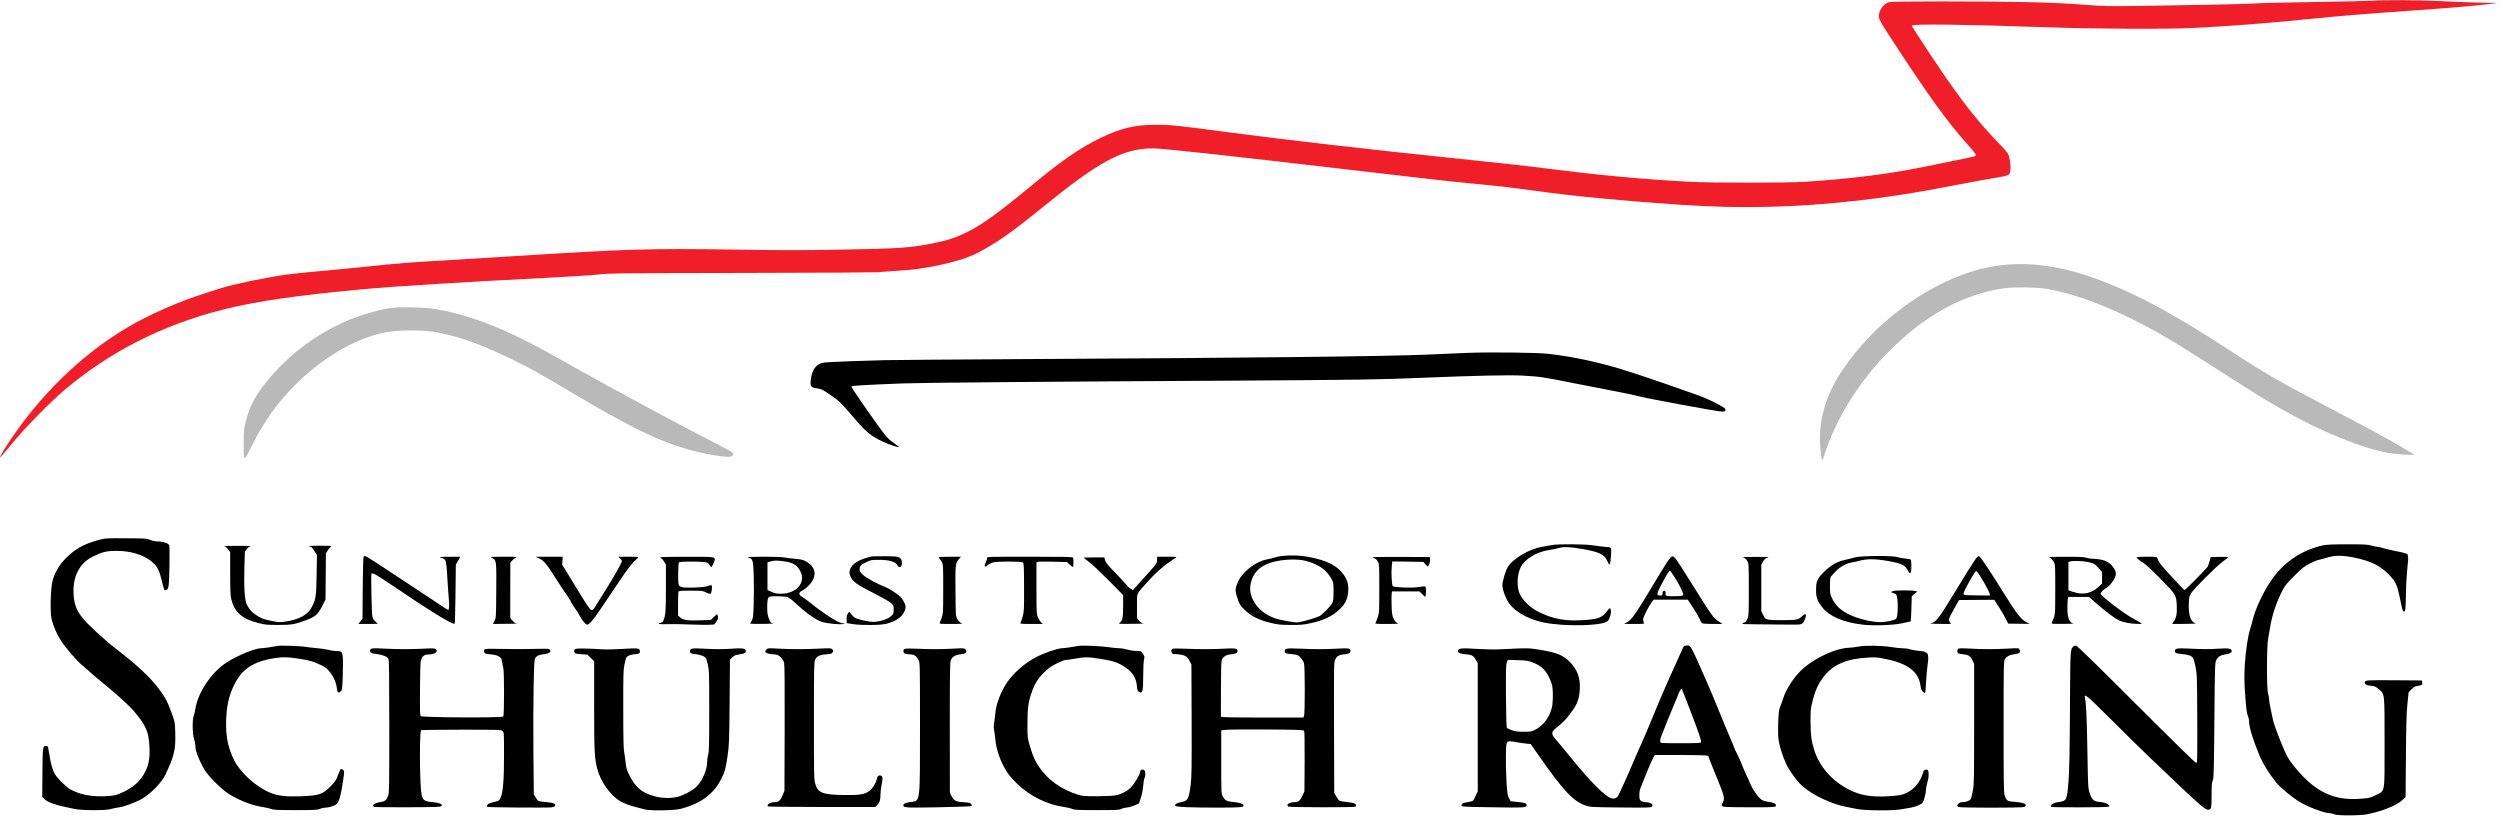
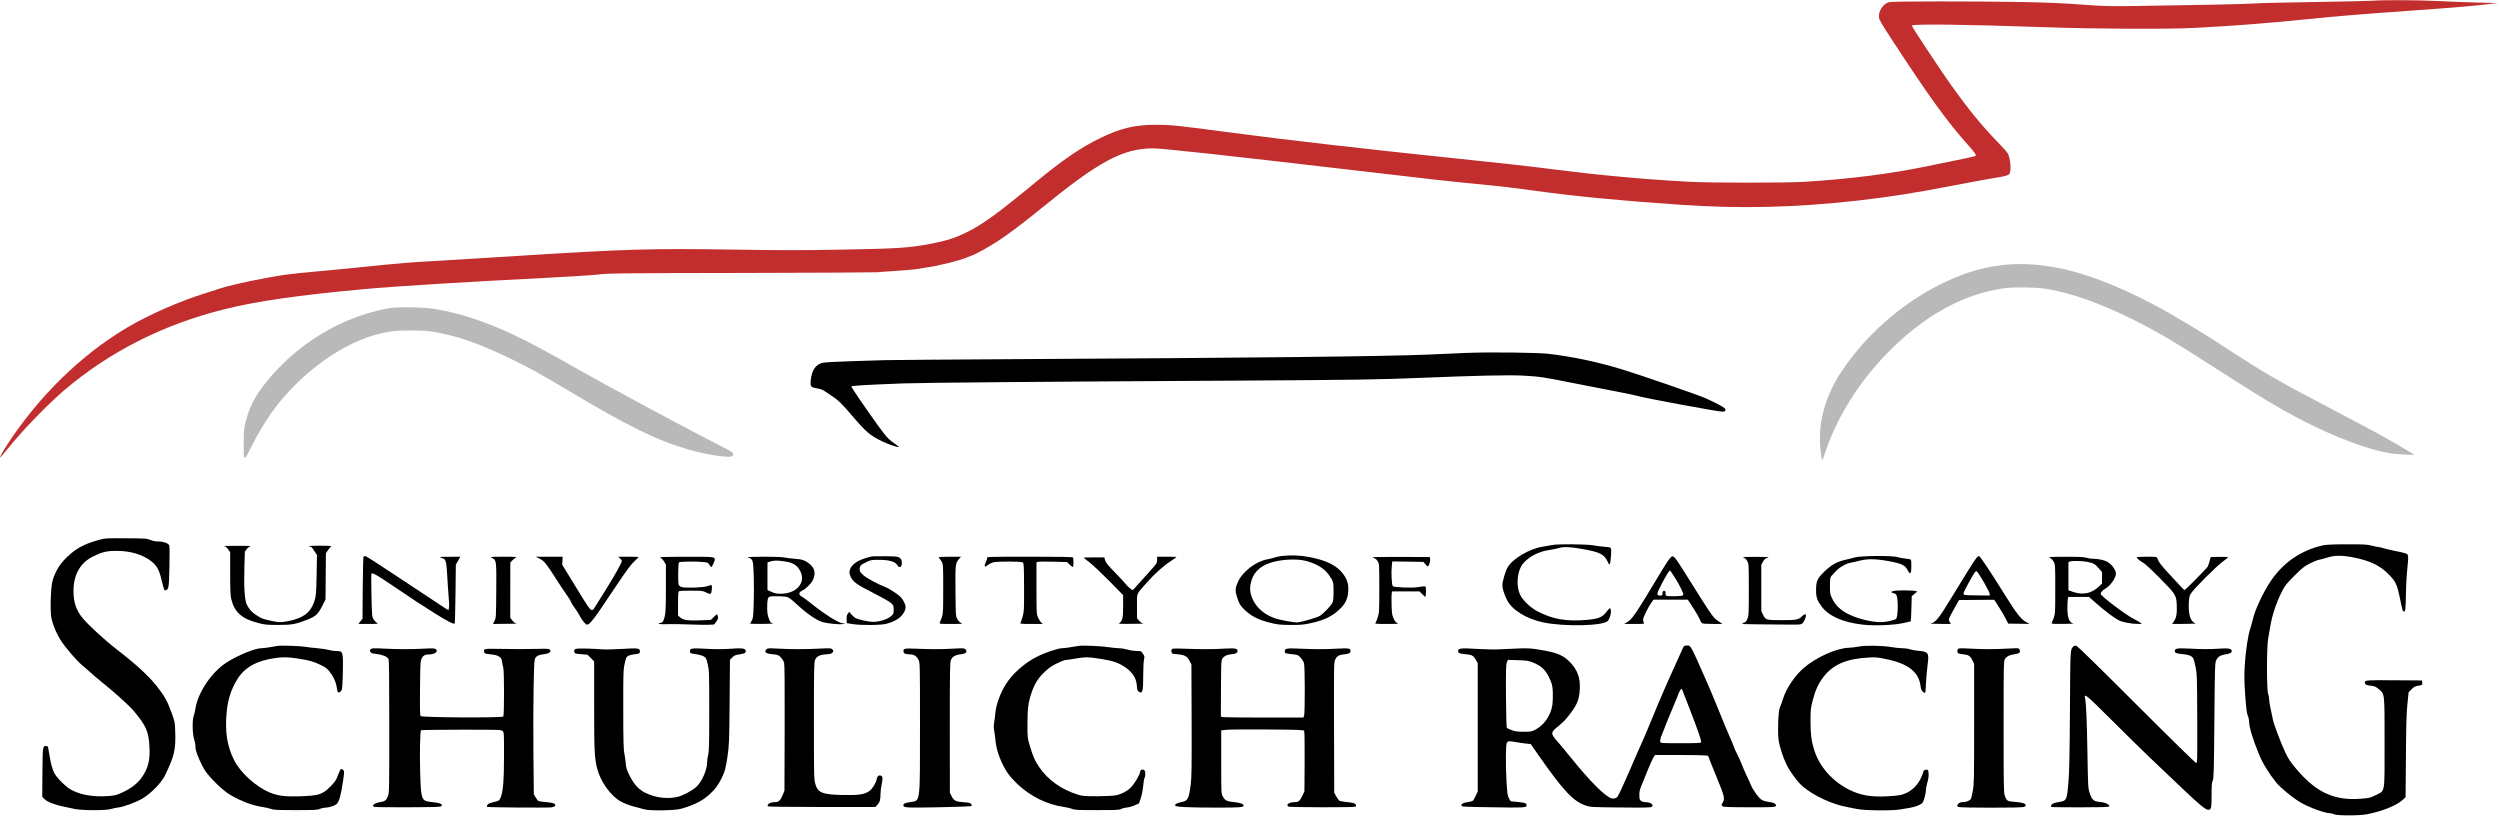
<svg xmlns="http://www.w3.org/2000/svg" version="1.0" width="3606pt" height="1176pt" viewBox="0 0 3606 1176" preserveAspectRatio="xMidYMid meet" id="svg3953">
  <defs id="defs3957" />
  <g transform="translate(0,1176) scale(0.1,-0.1)" id="g3951" stroke="none" fill="#000000">
-     <path d="M34205 11749 c-55 -4 -422 -12 -815 -18 -393 -6 -787 -15 -875 -21 -159 -10 -786 -23 -1670 -36 -435 -6 -479 -5 -820 20 -250 19 -502 30 -825 36 -651 13 -1905 13 -1953 -1 -84 -23 -154 -128 -145 -218 4 -39 34 -90 208 -356 525 -803 776 -1150 1076 -1485 105 -118 123 -145 108 -159 -5 -5 -124 -32 -264 -60 -140 -28 -329 -67 -420 -86 -532 -111 -1107 -185 -1775 -227 -269 -17 -1353 -17 -1665 0 -677 37 -1277 92 -1985 182 -334 43 -684 82 -1340 150 -1340 139 -2437 265 -3309 380 -759 101 -846 110 -1065 110 -303 0 -508 -49 -806 -194 -270 -131 -534 -311 -905 -616 -574 -474 -792 -632 -1025 -745 -153 -75 -276 -115 -475 -154 -327 -66 -499 -78 -1345 -92 -539 -10 -855 -10 -1528 1 -1209 18 -1564 8 -3177 -95 -382 -24 -859 -54 -1060 -65 -472 -26 -527 -31 -1205 -100 -214 -22 -498 -49 -630 -60 -132 -12 -305 -30 -385 -41 -295 -41 -788 -144 -950 -198 -47 -16 -139 -46 -205 -66 -377 -116 -831 -315 -1145 -502 -664 -395 -1266 -984 -1727 -1688 -64 -97 -111 -185 -99 -185 2 0 82 96 179 213 185 224 529 575 737 753 659 561 1432 953 2315 1173 468 117 1080 205 2010 290 451 42 1492 106 2590 161 336 17 691 39 790 50 172 19 265 20 2090 23 1051 2 1926 7 1945 10 19 3 89 8 155 12 148 8 426 32 445 39 8 3 65 12 125 21 153 21 483 104 560 141 17 7 50 21 74 29 62 21 246 124 381 212 152 99 368 263 620 468 835 681 1178 865 1614 865 133 0 1084 -104 2846 -310 1229 -144 1406 -164 1785 -200 373 -36 557 -57 900 -105 551 -76 1232 -142 2080 -199 856 -59 1645 -40 2535 59 471 53 845 112 1475 234 198 38 421 79 495 91 178 28 218 39 235 64 28 40 14 218 -23 291 -8 17 -81 98 -162 181 -213 220 -403 452 -645 789 -132 183 -585 867 -580 876 17 26 771 17 1910 -23 734 -26 1793 -31 2180 -10 586 31 979 62 1635 127 464 46 713 67 1455 120 679 48 899 67 1125 94 l145 17 -280 7 c-154 4 -415 14 -580 22 -311 15 -786 17 -960 4z" id="path3879" style="fill:#f01e28;fill-opacity:1" />
+     <path d="M34205 11749 c-55 -4 -422 -12 -815 -18 -393 -6 -787 -15 -875 -21 -159 -10 -786 -23 -1670 -36 -435 -6 -479 -5 -820 20 -250 19 -502 30 -825 36 -651 13 -1905 13 -1953 -1 -84 -23 -154 -128 -145 -218 4 -39 34 -90 208 -356 525 -803 776 -1150 1076 -1485 105 -118 123 -145 108 -159 -5 -5 -124 -32 -264 -60 -140 -28 -329 -67 -420 -86 -532 -111 -1107 -185 -1775 -227 -269 -17 -1353 -17 -1665 0 -677 37 -1277 92 -1985 182 -334 43 -684 82 -1340 150 -1340 139 -2437 265 -3309 380 -759 101 -846 110 -1065 110 -303 0 -508 -49 -806 -194 -270 -131 -534 -311 -905 -616 -574 -474 -792 -632 -1025 -745 -153 -75 -276 -115 -475 -154 -327 -66 -499 -78 -1345 -92 -539 -10 -855 -10 -1528 1 -1209 18 -1564 8 -3177 -95 -382 -24 -859 -54 -1060 -65 -472 -26 -527 -31 -1205 -100 -214 -22 -498 -49 -630 -60 -132 -12 -305 -30 -385 -41 -295 -41 -788 -144 -950 -198 -47 -16 -139 -46 -205 -66 -377 -116 -831 -315 -1145 -502 -664 -395 -1266 -984 -1727 -1688 -64 -97 -111 -185 -99 -185 2 0 82 96 179 213 185 224 529 575 737 753 659 561 1432 953 2315 1173 468 117 1080 205 2010 290 451 42 1492 106 2590 161 336 17 691 39 790 50 172 19 265 20 2090 23 1051 2 1926 7 1945 10 19 3 89 8 155 12 148 8 426 32 445 39 8 3 65 12 125 21 153 21 483 104 560 141 17 7 50 21 74 29 62 21 246 124 381 212 152 99 368 263 620 468 835 681 1178 865 1614 865 133 0 1084 -104 2846 -310 1229 -144 1406 -164 1785 -200 373 -36 557 -57 900 -105 551 -76 1232 -142 2080 -199 856 -59 1645 -40 2535 59 471 53 845 112 1475 234 198 38 421 79 495 91 178 28 218 39 235 64 28 40 14 218 -23 291 -8 17 -81 98 -162 181 -213 220 -403 452 -645 789 -132 183 -585 867 -580 876 17 26 771 17 1910 -23 734 -26 1793 -31 2180 -10 586 31 979 62 1635 127 464 46 713 67 1455 120 679 48 899 67 1125 94 l145 17 -280 7 c-154 4 -415 14 -580 22 -311 15 -786 17 -960 4z" id="path3879" style="fill:#c22d2d;fill-opacity:1" />
    <path d="M28863 7934 c-299 -36 -580 -126 -893 -284 -572 -291 -1076 -741 -1422 -1270 -229 -350 -330 -737 -289 -1109 20 -174 22 -177 55 -74 166 517 487 1038 906 1467 524 538 1090 853 1685 938 132 19 454 16 595 -6 341 -51 778 -203 1238 -431 357 -176 612 -326 1217 -715 499 -321 719 -458 955 -592 562 -321 1147 -560 1550 -634 82 -14 370 -32 360 -22 -8 9 -124 79 -265 160 -208 120 -431 240 -885 478 -815 427 -989 527 -1525 877 -856 559 -1447 869 -2039 1067 -433 145 -860 197 -1243 150z" id="path3881" style="fill:#b9b9b9;fill-opacity:1" />
    <path d="M5612 7314 c-200 -32 -463 -114 -677 -212 -380 -173 -732 -436 -1009 -751 -223 -255 -320 -427 -383 -678 -25 -98 -27 -125 -28 -298 0 -283 -2 -282 108 -63 191 377 373 635 637 898 341 342 761 606 1135 715 179 52 302 68 525 69 237 0 350 -14 585 -74 253 -64 518 -168 891 -349 243 -118 408 -210 784 -434 884 -529 1297 -731 1750 -861 158 -45 340 -82 480 -98 127 -14 165 -7 165 32 0 20 -14 31 -90 70 -539 275 -1705 901 -2162 1161 -458 260 -697 388 -913 489 -404 190 -769 310 -1121 371 -165 28 -537 36 -677 13z" id="path3883" style="fill:#b9b9b9;fill-opacity:1" />
    <path d="M21160 6670 c-113 -5 -371 -16 -575 -25 -613 -26 -2526 -47 -5885 -65 -993 -6 -1866 -12 -1940 -15 -74 -3 -292 -10 -485 -15 -192 -6 -375 -16 -405 -22 -103 -20 -164 -110 -177 -263 -6 -80 4 -93 92 -107 49 -8 82 -20 110 -40 22 -16 67 -46 100 -67 89 -56 155 -120 295 -286 201 -237 265 -291 443 -375 95 -44 223 -87 233 -77 2 2 -21 21 -51 41 -94 62 -132 103 -259 280 -176 244 -376 537 -376 551 0 12 200 24 755 45 262 10 1993 25 4815 40 1694 10 2054 15 2645 40 803 33 1273 43 1475 32 245 -14 285 -20 735 -110 193 -39 463 -91 600 -117 138 -26 277 -55 310 -65 90 -29 1184 -231 1230 -228 32 2 41 7 43 25 3 17 -12 29 -80 68 -46 26 -138 71 -204 100 -114 50 -959 342 -1214 419 -355 107 -697 180 -1050 222 -159 19 -850 27 -1180 14z" id="path3885" style="fill:#000000;fill-opacity:1" />
    <path d="M1455 3980 c-209 -55 -327 -112 -447 -217 -127 -109 -207 -230 -249 -375 -29 -100 -39 -465 -15 -558 25 -98 73 -211 125 -295 64 -104 240 -310 316 -370 33 -27 85 -72 115 -100 30 -29 105 -93 165 -141 201 -162 401 -343 466 -421 179 -214 214 -295 225 -521 7 -155 -9 -248 -59 -349 -69 -137 -164 -224 -327 -301 -81 -38 -108 -45 -190 -53 -245 -22 -469 23 -600 119 -36 27 -95 82 -131 123 -56 63 -70 86 -92 154 -14 44 -28 96 -30 115 -4 30 -17 101 -33 188 -3 15 -11 22 -28 22 -50 0 -51 -8 -54 -383 l-3 -350 32 -33 c38 -39 155 -85 275 -108 44 -8 111 -23 149 -32 100 -25 467 -27 540 -2 28 9 77 19 109 22 67 7 265 81 341 128 132 81 277 231 330 343 131 277 150 360 143 612 -5 146 -5 150 -50 274 -66 182 -104 249 -217 392 -120 151 -294 311 -582 534 -161 124 -401 344 -481 440 -99 119 -138 231 -138 399 0 237 99 410 290 502 126 61 194 77 335 76 196 0 371 -52 494 -147 78 -60 114 -122 145 -247 45 -181 44 -179 67 -173 43 12 46 34 53 335 4 176 2 296 -3 312 -12 31 -88 56 -167 56 -32 0 -74 9 -106 22 -50 21 -69 22 -348 24 -259 2 -304 0 -365 -16z" id="path3887" />
    <path d="M22390 3899 c-25 -5 -86 -16 -136 -24 -192 -29 -436 -173 -509 -300 -32 -56 -75 -204 -75 -259 0 -45 29 -136 68 -212 74 -145 285 -274 529 -323 304 -62 858 -49 923 22 29 31 53 112 45 153 -3 20 -10 34 -16 32 -5 -2 -26 -26 -47 -53 -59 -78 -117 -102 -282 -116 -297 -26 -492 8 -715 124 -101 53 -210 157 -250 241 -51 105 -46 284 11 397 57 114 227 218 399 244 55 8 122 22 149 30 73 22 165 18 352 -16 239 -43 301 -74 350 -175 26 -53 28 -55 37 -33 5 13 12 70 15 126 5 117 13 108 -103 117 -33 2 -103 12 -155 20 -106 18 -511 21 -590 5z" id="path3889" />
    <path d="M33511 3895 c-315 -69 -575 -246 -757 -515 -111 -164 -226 -411 -260 -557 -8 -37 -24 -93 -34 -123 -33 -94 -69 -326 -81 -528 -9 -165 -9 -230 6 -440 14 -190 22 -257 36 -291 11 -24 19 -60 19 -80 1 -87 50 -253 143 -480 51 -127 144 -278 250 -409 59 -73 226 -211 337 -279 122 -74 360 -163 438 -163 16 0 43 -7 58 -15 42 -22 375 -21 482 1 217 44 415 124 504 203 l46 41 5 583 c3 448 8 622 21 757 l18 175 41 42 c28 29 52 45 77 48 82 14 81 13 78 48 l-3 32 -404 3 c-411 2 -421 2 -421 -33 0 -27 22 -39 84 -46 57 -5 71 -11 115 -48 90 -75 86 -42 86 -771 0 -753 11 -689 -126 -758 -81 -41 -89 -43 -217 -53 -385 -30 -647 92 -934 434 -82 98 -112 143 -154 232 -64 135 -172 422 -180 478 -4 23 -17 87 -30 142 -13 55 -24 120 -24 145 0 25 -7 63 -15 85 -22 61 -21 681 1 796 9 46 22 122 30 169 25 162 86 345 172 515 40 79 62 106 176 220 116 116 142 136 223 177 51 26 109 50 130 53 21 4 76 18 123 33 112 35 218 34 393 -2 228 -47 363 -113 487 -236 103 -103 124 -146 165 -342 38 -186 42 -198 61 -198 20 0 23 24 28 275 2 127 12 286 20 355 9 69 14 142 10 162 -5 36 -9 39 -57 52 -29 8 -100 24 -158 35 -58 12 -125 28 -149 36 -23 8 -52 15 -64 15 -12 0 -56 9 -97 20 -66 17 -106 19 -354 19 -200 0 -298 -5 -344 -14z" id="path3891" />
    <path d="M3232 3883 c18 -3 38 -19 58 -46 l30 -41 0 -305 c0 -236 4 -321 15 -369 46 -193 155 -290 393 -349 96 -25 125 -27 287 -27 197 0 244 9 413 74 124 48 158 78 217 194 l50 98 3 334 3 334 30 45 c17 25 38 49 47 55 12 6 -44 9 -173 9 -110 -1 -174 -4 -152 -9 44 -8 36 -1 82 -70 l37 -55 -5 -285 c-5 -306 -11 -349 -64 -456 -60 -123 -187 -192 -407 -223 -56 -8 -85 -6 -165 10 -135 28 -158 36 -232 85 -71 47 -102 81 -139 154 -31 61 -43 245 -35 540 l7 224 29 38 c18 22 41 38 57 41 15 2 -72 4 -193 4 -121 0 -208 -2 -193 -4z" id="path3893" />
    <path d="M18485 3740 c-33 -4 -80 -14 -105 -23 -25 -8 -72 -20 -105 -26 -155 -27 -347 -172 -413 -312 -45 -94 -49 -133 -22 -221 32 -107 52 -139 125 -206 92 -84 192 -134 350 -173 119 -29 144 -32 300 -33 148 -1 186 3 290 25 197 43 312 99 422 205 80 78 111 143 120 251 7 102 -12 170 -71 251 -91 124 -238 198 -485 246 -134 27 -268 32 -406 16z m350 -70 c125 -32 233 -90 294 -156 29 -31 64 -80 79 -108 25 -48 27 -59 27 -181 -1 -104 -4 -136 -18 -162 -26 -49 -133 -159 -182 -188 -41 -23 -234 -81 -312 -92 -39 -6 -253 31 -328 57 -150 52 -261 143 -320 264 -42 84 -52 153 -35 238 29 149 124 249 285 301 150 49 378 61 510 27z" id="path3895" />
    <path d="M5243 3728 c-4 -7 -9 -211 -11 -453 l-3 -440 -30 -37 -30 -38 148 0 c135 1 146 2 121 15 -14 8 -37 32 -50 52 -22 37 -23 47 -30 342 -4 168 -4 309 -2 313 14 23 67 -7 307 -169 368 -248 379 -255 604 -397 190 -119 278 -164 292 -150 3 3 8 195 11 427 l5 422 33 58 32 57 -157 -1 c-154 -1 -157 -1 -115 -16 72 -25 69 -14 92 -408 6 -88 13 -186 16 -217 4 -31 3 -73 0 -93 l-7 -36 -45 26 c-25 15 -291 191 -591 391 -299 200 -553 364 -563 364 -10 0 -22 -6 -27 -12z" id="path3897" />
    <path d="M12575 3734 c-185 -42 -290 -105 -316 -194 -10 -33 -9 -46 5 -85 32 -84 87 -124 327 -245 122 -62 238 -127 260 -147 37 -34 39 -38 39 -97 0 -61 -1 -62 -43 -98 -52 -43 -165 -78 -254 -78 -63 0 -208 32 -254 56 -15 7 -41 31 -58 51 l-32 38 -19 -25 c-15 -19 -20 -39 -18 -82 l1 -56 86 -14 c127 -19 410 -17 488 5 135 37 214 91 255 170 29 58 27 94 -11 160 -26 46 -50 69 -117 116 -47 33 -106 68 -132 78 -126 49 -286 136 -332 179 -43 40 -50 52 -50 85 0 47 16 63 100 103 61 29 72 31 180 31 143 0 234 -26 262 -75 31 -55 71 -30 66 41 -2 32 -9 47 -31 63 -26 19 -43 21 -205 23 -97 1 -186 -1 -197 -3z" id="path3899" />
    <path d="M24086 3706 c-18 -20 -72 -101 -118 -179 -391 -651 -427 -704 -508 -747 l-35 -19 148 -1 c143 0 147 1 137 19 -5 11 -10 32 -10 46 0 30 75 181 121 245 l29 40 248 0 247 0 77 -118 c42 -64 84 -137 94 -162 9 -25 24 -51 32 -57 11 -9 59 -13 156 -13 l141 0 -52 35 c-84 56 -81 52 -446 633 -152 243 -180 283 -205 300 -21 14 -24 12 -56 -22z m78 -286 c63 -101 115 -208 116 -236 0 -18 -36 -24 -147 -24 -93 0 -102 2 -108 20 -3 11 -4 23 -1 28 9 14 -11 35 -28 29 -10 -4 -16 -18 -16 -37 0 -28 -3 -30 -34 -30 -57 0 -54 23 23 169 71 134 107 191 119 191 4 0 38 -50 76 -110z" id="path3901" />
    <path d="M26755 3720 c-33 -10 -95 -25 -139 -35 -120 -26 -207 -76 -307 -175 -100 -99 -114 -133 -114 -270 0 -97 19 -148 83 -232 104 -137 306 -225 591 -258 155 -18 428 -9 571 20 63 13 117 25 120 27 3 3 7 85 10 184 l5 180 40 34 40 33 -30 8 c-39 10 -259 11 -307 1 -45 -9 -49 -23 -9 -32 16 -3 35 -12 41 -20 31 -37 31 -313 0 -350 -17 -20 -148 -49 -220 -49 -134 0 -326 47 -459 111 -119 57 -197 131 -244 230 -31 65 -32 73 -32 185 1 94 4 121 17 135 9 10 37 41 63 69 52 59 156 118 225 129 25 4 81 16 125 28 112 29 233 27 418 -7 190 -34 240 -59 278 -140 18 -38 35 -43 43 -14 8 32 7 161 -2 174 -4 6 -38 14 -77 17 -38 3 -90 13 -114 21 -67 24 -531 21 -616 -4z" id="path3903" />
    <path d="M28506 3710 c-28 -34 -173 -265 -364 -580 -174 -288 -227 -353 -297 -363 -16 -2 43 -5 133 -6 l163 -1 -15 22 c-9 12 -16 32 -16 43 0 11 33 79 74 150 l73 130 254 2 254 2 70 -110 c39 -60 84 -138 100 -172 l31 -62 154 -2 155 -2 -46 24 c-75 39 -146 129 -308 391 -210 337 -361 564 -376 564 -7 0 -25 -14 -39 -30z m111 -351 c46 -79 83 -154 83 -167 l0 -22 -187 2 c-185 3 -188 3 -191 25 -2 13 32 83 85 177 83 146 89 155 108 142 11 -7 57 -78 102 -157z" id="path3905" />
    <path d="M7080 3725 c0 -2 13 -11 30 -20 49 -25 52 -52 48 -475 -3 -378 -3 -386 -26 -427 l-22 -43 187 2 c104 0 174 3 156 5 -23 3 -41 16 -63 43 l-30 38 0 398 1 399 23 26 c13 15 36 34 52 43 27 14 17 15 -163 16 -106 0 -193 -2 -193 -5z" id="path3907" />
    <path d="M7775 3706 c73 -34 102 -70 265 -326 51 -80 114 -174 140 -210 26 -36 51 -76 55 -90 4 -14 26 -50 49 -80 24 -30 60 -88 81 -128 34 -65 83 -122 104 -122 29 0 87 67 187 215 63 94 186 276 273 405 112 167 176 252 219 292 34 31 62 59 62 62 0 4 -66 6 -146 6 l-147 0 27 -25 c14 -13 26 -29 26 -36 0 -25 -122 -242 -247 -439 -71 -113 -138 -220 -149 -238 -14 -25 -25 -32 -43 -30 -21 3 -58 57 -223 328 l-199 325 4 58 3 57 -195 0 -196 0 50 -24z" id="path3909" />
    <path d="M9525 3715 c17 -7 41 -32 55 -57 l25 -43 0 -340 c0 -335 -4 -385 -36 -466 -7 -18 -20 -29 -40 -33 -67 -13 -21 -23 94 -19 67 2 210 1 317 -4 107 -4 232 -7 278 -5 l83 4 30 41 c24 32 29 49 25 71 -4 16 -9 32 -11 35 -3 2 -25 -14 -48 -37 l-43 -43 -135 -6 c-189 -8 -261 1 -305 39 l-34 30 0 163 c0 90 3 170 6 179 5 14 30 16 177 16 166 0 173 -1 225 -27 64 -32 73 -26 80 52 5 63 3 64 -68 39 -54 -19 -306 -28 -363 -13 -27 7 -41 18 -48 37 -12 30 -8 300 4 320 9 13 244 17 357 5 57 -6 64 -9 82 -40 11 -18 23 -33 27 -33 10 0 51 87 51 108 0 41 -8 42 -419 41 -338 -1 -392 -3 -366 -14z" id="path3911" />
    <path d="M10790 3720 c0 -5 9 -10 20 -10 11 0 28 -12 37 -27 15 -23 19 -61 25 -238 4 -115 3 -298 -1 -406 -6 -176 -9 -199 -29 -233 -12 -20 -22 -39 -22 -42 0 -2 82 -3 183 -3 100 1 166 4 147 8 -32 5 -37 12 -59 66 -18 46 -24 80 -25 150 -1 118 8 161 37 169 36 10 209 7 249 -5 25 -6 68 -38 127 -93 161 -150 303 -248 393 -271 81 -21 248 -36 288 -26 l35 9 -37 1 c-59 2 -264 130 -465 292 -48 39 -105 80 -125 92 -27 14 -38 28 -38 44 0 16 11 28 38 42 60 31 128 98 156 153 44 88 31 165 -38 226 -66 58 -111 75 -226 83 -58 4 -123 12 -145 18 -52 14 -525 15 -525 1z m549 -61 c108 -17 170 -61 210 -149 73 -161 -65 -313 -284 -314 -65 0 -90 5 -137 27 l-58 26 0 200 0 199 33 11 c66 20 104 20 236 0z" id="path3913" />
    <path d="M13540 3721 c0 -6 5 -13 10 -16 6 -4 20 -25 33 -48 22 -41 22 -48 22 -397 -1 -380 2 -354 -50 -482 -7 -17 5 -18 166 -18 157 1 171 2 142 15 -20 8 -40 30 -55 57 -23 42 -23 49 -26 398 -4 386 -1 407 49 465 l31 35 -161 0 c-94 0 -161 -4 -161 -9z" id="path3915" />
    <path d="M14237 3712 c2 -10 -5 -37 -17 -60 -12 -23 -19 -49 -16 -58 5 -12 12 -10 43 15 21 16 58 35 83 40 67 16 402 14 423 -1 15 -12 17 -48 18 -359 1 -328 0 -351 -21 -425 -12 -44 -27 -85 -32 -91 -8 -10 24 -13 156 -13 l167 0 -24 23 c-13 12 -34 45 -46 74 -20 50 -21 67 -21 422 l0 371 26 6 c14 4 114 5 221 2 l194 -5 39 -38 c22 -21 43 -36 46 -32 10 10 10 119 1 135 -6 9 -143 12 -627 12 -594 0 -618 -1 -613 -18z" id="path3917" />
    <path d="M16690 3683 c-1 -47 -3 -50 -128 -189 -70 -77 -148 -164 -174 -193 l-48 -53 -34 21 c-19 12 -46 38 -62 59 -15 20 -87 98 -160 173 -105 108 -135 144 -144 177 l-11 42 -149 0 c-83 0 -150 -2 -150 -3 0 -2 37 -32 83 -67 45 -34 173 -155 285 -268 l202 -206 0 -158 c0 -171 -9 -212 -51 -242 -22 -15 -11 -16 176 -14 110 0 185 3 168 5 -22 3 -42 16 -63 41 l-30 37 0 173 c0 200 -18 157 144 341 111 126 233 236 344 308 45 30 82 56 82 59 0 2 -63 4 -140 4 l-140 0 0 -47z" id="path3919" />
    <path d="M19800 3718 c48 -20 55 -25 75 -59 19 -32 20 -52 20 -384 0 -337 -1 -353 -23 -419 -12 -38 -27 -75 -33 -83 -10 -11 20 -13 167 -13 158 1 175 2 148 14 -22 10 -37 28 -54 67 -21 46 -24 74 -28 196 -2 79 -1 154 2 168 l6 25 197 0 197 0 42 -41 43 -42 6 34 c3 19 5 55 3 79 -3 51 3 49 -116 31 -95 -14 -347 -4 -363 15 -15 18 -24 202 -14 288 l7 68 225 -3 225 -4 27 -33 c15 -17 30 -32 34 -32 15 0 38 64 35 98 l-3 37 -425 2 c-302 1 -418 -1 -400 -9z" id="path3921" />
    <path d="M25148 3717 c23 -7 40 -22 55 -51 21 -40 22 -50 22 -411 0 -349 -1 -373 -20 -420 -15 -35 -27 -51 -42 -53 -12 -2 -26 -9 -31 -15 -8 -9 41 -12 211 -12 122 0 310 -2 417 -4 132 -3 204 -1 222 7 17 7 34 28 47 58 39 87 19 111 -43 50 -45 -45 -76 -51 -281 -51 -231 0 -237 2 -272 73 l-28 57 0 335 0 335 25 44 c19 35 34 47 65 57 34 10 11 12 -170 12 -162 0 -202 -2 -177 -11z" id="path3923" />
    <path d="M29567 3714 c20 -9 41 -30 55 -56 23 -42 23 -47 23 -403 -1 -387 2 -353 -50 -477 -7 -17 5 -18 166 -17 96 1 162 4 148 6 -60 9 -88 78 -89 219 0 56 3 116 6 133 l7 31 149 0 149 0 102 -90 c136 -119 271 -220 332 -249 60 -28 176 -50 265 -50 l65 -1 -25 20 c-14 10 -57 35 -96 55 -113 56 -474 330 -474 359 0 22 30 54 74 80 69 40 146 152 146 211 0 55 -64 141 -130 175 -46 23 -128 40 -198 40 -31 0 -75 7 -97 15 -31 11 -98 14 -300 14 -233 -1 -257 -2 -228 -15z m543 -59 c90 -19 107 -28 163 -93 l47 -53 0 -83 0 -83 -50 -47 c-104 -97 -228 -122 -370 -73 l-65 22 0 205 0 204 25 7 c45 13 177 9 250 -6z" id="path3925" />
    <path d="M30820 3722 c0 -14 53 -59 95 -80 23 -12 125 -106 237 -220 234 -236 240 -245 246 -402 4 -117 -6 -169 -43 -224 l-24 -36 182 1 c124 1 172 4 152 10 -66 20 -99 116 -94 276 4 95 7 113 31 153 37 63 368 394 460 460 42 30 77 59 77 63 1 4 -56 6 -125 5 l-127 -3 -16 -60 c-10 -33 -21 -67 -26 -77 -15 -26 -323 -338 -334 -338 -10 0 -40 31 -236 245 -115 126 -142 162 -159 218 -5 15 -21 17 -151 17 -80 0 -145 -4 -145 -8z" id="path3927" />
    <path d="M4010 2444 c-98 -18 -210 -34 -242 -34 -90 0 -343 -104 -503 -208 -212 -136 -410 -430 -446 -662 -6 -39 -17 -87 -25 -106 -22 -53 -19 -260 5 -332 11 -31 19 -73 19 -94 0 -20 3 -50 7 -68 14 -63 85 -223 131 -293 68 -104 261 -292 360 -349 161 -95 324 -156 469 -178 44 -6 100 -19 125 -28 39 -15 89 -17 355 -17 274 0 315 2 349 18 21 9 55 17 75 17 50 0 132 25 164 51 36 28 63 119 92 314 23 156 23 160 5 179 -10 10 -24 16 -32 14 -7 -3 -27 -43 -43 -89 -27 -73 -39 -91 -105 -159 -119 -121 -165 -136 -450 -146 -204 -7 -317 7 -432 56 -202 86 -420 285 -511 465 -103 206 -134 408 -107 700 17 179 66 328 156 472 105 169 279 265 549 302 110 16 181 14 329 -9 160 -25 215 -40 321 -91 64 -30 91 -51 125 -92 58 -71 100 -162 108 -238 8 -71 23 -83 58 -50 19 17 21 35 28 224 4 112 4 235 0 272 -8 76 -18 85 -102 85 -26 0 -72 7 -102 16 -30 8 -107 19 -170 25 -63 5 -140 14 -170 20 -58 11 -348 21 -390 13z" id="path3929" />
    <path d="M15560 2444 c-99 -18 -210 -34 -242 -34 -57 0 -249 -65 -362 -123 -183 -93 -353 -245 -449 -399 -77 -124 -137 -285 -148 -397 -5 -53 -14 -121 -19 -153 -8 -42 -8 -75 0 -116 6 -31 15 -100 20 -152 14 -147 88 -339 185 -475 23 -33 80 -96 126 -140 189 -181 432 -301 678 -335 44 -6 98 -19 118 -28 33 -15 78 -17 358 -17 278 0 324 2 345 16 14 9 50 18 80 21 30 2 83 17 117 32 l62 28 26 78 c15 45 29 117 34 171 4 52 13 104 19 116 17 30 15 98 -2 113 -27 21 -58 8 -62 -26 -5 -45 -82 -172 -136 -226 -55 -53 -133 -94 -216 -110 -32 -7 -146 -12 -262 -13 -174 0 -215 3 -270 19 -243 72 -447 216 -573 405 -61 90 -86 147 -131 297 -36 121 -36 122 -36 312 0 224 11 315 51 436 48 146 93 221 183 311 66 65 100 90 184 133 57 28 115 52 130 52 15 0 78 9 141 20 146 26 188 25 376 -5 176 -28 248 -54 347 -121 106 -72 158 -155 166 -267 4 -56 9 -71 27 -83 55 -36 65 -2 65 244 0 95 5 193 11 218 11 41 9 47 -15 84 -26 40 -27 40 -89 40 -34 0 -94 9 -132 20 -38 11 -95 20 -125 20 -30 0 -98 7 -150 15 -94 16 -382 28 -430 19z" id="path3931" />
    <path d="M24293 2442 c-7 -4 -26 -41 -43 -82 -17 -41 -56 -127 -85 -190 -94 -202 -240 -537 -344 -795 -56 -137 -124 -297 -151 -355 -27 -58 -74 -163 -104 -235 -77 -184 -211 -481 -230 -510 -18 -27 -54 -40 -89 -31 -89 22 -311 244 -588 587 -73 90 -163 199 -201 242 -96 109 -94 125 30 221 34 27 87 79 116 115 140 172 174 248 183 411 9 159 -33 276 -138 386 -100 103 -189 141 -429 180 -140 24 -172 26 -330 20 -96 -3 -218 -9 -270 -12 -52 -4 -193 -1 -313 6 -232 14 -270 11 -275 -26 -5 -32 17 -42 103 -50 95 -8 115 -18 152 -81 l28 -48 0 -925 0 -925 -29 -62 c-16 -35 -34 -68 -42 -74 -7 -5 -40 -14 -74 -19 -66 -9 -90 -23 -90 -50 0 -16 33 -18 449 -24 453 -8 491 -6 491 27 -1 31 -20 39 -123 49 l-107 11 -24 41 c-21 37 -25 62 -36 241 -7 110 -11 280 -9 377 5 226 -1 218 136 195 54 -9 126 -20 160 -23 l62 -6 113 -162 c361 -517 504 -668 686 -727 63 -21 90 -22 497 -26 353 -4 433 -2 448 9 39 29 -14 68 -93 68 -22 0 -48 8 -61 19 -19 15 -23 28 -23 82 -1 53 6 80 41 164 23 55 62 150 86 212 25 61 56 132 71 157 l27 46 338 0 c186 0 359 -3 383 -6 l46 -6 37 -97 c21 -53 71 -175 110 -271 86 -208 96 -255 64 -306 -20 -32 -20 -37 -6 -51 13 -14 65 -16 386 -17 377 -1 399 1 386 36 -8 21 -46 35 -115 43 -30 4 -69 16 -87 27 -47 28 -128 141 -164 228 -17 41 -45 102 -61 134 -16 32 -45 100 -64 150 -20 50 -50 118 -68 151 -18 33 -39 78 -46 100 -7 22 -30 81 -53 130 -44 99 -107 252 -197 475 -32 80 -98 237 -148 350 -225 511 -224 510 -275 510 -17 0 -37 -4 -44 -8z m-2188 -236 c133 -51 197 -115 256 -254 28 -67 33 -91 37 -183 2 -58 -1 -139 -7 -180 -23 -151 -123 -294 -249 -356 -52 -26 -66 -28 -167 -28 -88 1 -122 5 -169 23 -33 12 -65 27 -70 32 -7 7 -12 161 -14 460 -2 384 0 454 13 486 l15 36 142 -4 c125 -4 152 -8 213 -32z m2264 -665 c131 -339 175 -467 167 -486 -5 -13 -45 -15 -295 -15 -288 0 -289 0 -294 22 -3 12 2 44 13 72 30 83 169 425 205 506 18 41 36 86 40 100 4 14 16 40 28 59 14 24 22 30 28 20 4 -8 53 -133 108 -278z" id="path3933" />
    <path d="M26810 2434 c-41 -8 -109 -17 -150 -18 -176 -7 -461 -136 -641 -289 -127 -109 -254 -295 -299 -442 -12 -38 -31 -92 -43 -120 -17 -40 -22 -82 -28 -215 -4 -92 -2 -201 3 -245 15 -126 88 -336 153 -440 71 -113 144 -204 203 -253 161 -134 423 -255 637 -293 33 -6 94 -18 135 -27 110 -24 511 -28 629 -7 47 9 115 20 151 25 36 6 90 23 120 38 54 26 55 29 77 97 12 39 22 91 22 116 1 26 10 77 21 113 14 43 20 87 18 124 -3 51 -5 57 -26 60 -27 4 -52 -14 -52 -37 0 -9 -16 -49 -35 -89 -61 -128 -174 -217 -305 -242 -30 -6 -119 -13 -197 -17 -222 -10 -376 18 -528 95 -248 124 -432 334 -508 577 -40 130 -51 217 -52 410 0 171 2 186 32 305 37 143 80 237 152 332 139 183 332 267 656 284 98 6 126 3 260 -25 306 -63 459 -183 486 -379 7 -53 15 -72 35 -90 15 -13 29 -20 33 -17 3 4 9 70 12 148 4 78 14 196 23 261 24 167 10 188 -134 199 -41 3 -95 13 -119 21 -24 9 -73 16 -110 16 -36 0 -106 7 -156 16 -134 23 -383 27 -475 8z" id="path3935" />
    <path d="M29906 2435 c-45 -45 -44 -26 -49 -905 -4 -640 -9 -884 -21 -1043 -21 -262 -27 -278 -127 -293 -70 -10 -108 -24 -120 -46 -6 -11 -8 -23 -4 -26 9 -10 795 -9 824 1 23 7 23 8 6 27 -21 23 -65 37 -146 45 -72 8 -98 35 -129 130 -21 67 -23 92 -31 585 -8 472 -18 711 -35 782 -17 76 24 41 383 -317 197 -197 444 -439 548 -538 105 -99 308 -294 453 -431 255 -243 354 -326 392 -326 45 0 50 21 50 209 0 145 3 184 16 211 15 29 18 123 24 866 7 784 9 835 26 870 26 52 58 72 134 86 73 13 90 22 90 49 0 34 -44 42 -180 33 -150 -10 -235 -9 -441 1 -165 8 -199 2 -199 -34 0 -29 20 -38 103 -45 89 -7 139 -25 160 -58 9 -12 25 -71 36 -129 20 -100 22 -139 24 -745 2 -609 1 -639 -16 -639 -10 0 -370 352 -860 842 -543 543 -851 844 -868 848 -18 4 -31 1 -43 -10z" id="path3937" />
    <path d="M5347 2395 c-16 -15 -16 -20 -4 -39 12 -17 29 -23 88 -29 83 -9 153 -38 172 -70 9 -17 12 -238 12 -977 0 -893 -1 -958 -18 -1001 -24 -62 -45 -79 -110 -88 -54 -7 -107 -32 -107 -51 0 -5 8 -13 18 -18 9 -5 228 -7 486 -6 400 2 471 4 483 17 26 26 -22 47 -134 58 -155 15 -159 25 -172 405 -9 279 -2 616 12 631 5 4 267 8 582 8 549 0 574 -1 594 -19 21 -19 21 -26 21 -352 0 -358 -14 -530 -50 -610 -16 -37 -24 -44 -62 -54 -100 -24 -118 -32 -129 -51 -6 -11 -8 -24 -4 -27 9 -9 877 -15 933 -7 25 4 46 13 49 21 12 31 -22 45 -123 54 -55 5 -106 11 -114 15 -9 3 -28 26 -43 51 l-27 45 -6 577 c-3 317 -2 755 3 972 7 354 10 398 26 421 22 32 53 45 130 54 51 6 87 24 87 43 0 4 -5 14 -10 22 -8 13 -34 14 -162 11 -171 -5 -363 -5 -605 0 -175 4 -191 0 -179 -45 5 -22 13 -25 64 -31 101 -11 119 -15 153 -38 29 -19 35 -31 41 -72 3 -28 11 -66 17 -85 15 -48 15 -696 0 -705 -33 -21 -1156 -15 -1190 6 -11 6 -13 75 -11 366 1 197 5 378 8 403 12 86 44 119 115 120 91 0 148 43 103 78 -16 11 -45 13 -164 6 -190 -10 -386 -10 -590 1 -152 7 -167 6 -183 -10z" id="path3939" />
    <path d="M8315 2403 c-31 -8 -38 -19 -31 -47 6 -23 11 -25 98 -32 l92 -7 48 -48 48 -48 0 -638 c0 -662 5 -759 45 -913 48 -185 189 -383 332 -467 55 -32 155 -69 238 -88 33 -8 85 -21 115 -30 76 -22 436 -16 523 9 188 53 313 117 414 210 76 70 120 129 167 222 52 104 65 153 91 334 22 154 24 206 29 774 l5 610 34 33 c28 29 44 36 103 44 76 11 100 26 89 58 -9 29 -57 35 -189 25 -135 -10 -248 -10 -426 0 -159 10 -193 2 -188 -41 3 -26 7 -28 85 -39 48 -7 95 -20 116 -33 32 -19 36 -28 56 -114 20 -88 21 -116 21 -672 0 -485 -3 -588 -15 -629 -8 -27 -15 -75 -15 -106 0 -115 -75 -287 -159 -362 -63 -57 -189 -123 -272 -143 -101 -23 -224 -19 -332 11 -187 52 -277 131 -370 324 -28 59 -37 93 -42 155 -4 44 -13 108 -20 142 -11 48 -15 182 -15 625 -1 484 1 574 15 641 9 44 20 89 25 102 12 32 53 51 122 58 70 7 78 11 78 43 0 45 -29 49 -253 34 -111 -7 -240 -10 -287 -6 -129 10 -352 16 -375 9z" id="path3941" />
    <path d="M11057 2396 c-41 -41 -14 -64 88 -73 73 -6 81 -9 116 -44 22 -22 43 -55 49 -78 7 -28 10 -320 8 -943 l-3 -903 -24 -59 c-32 -79 -59 -106 -109 -106 -71 0 -125 -31 -106 -61 3 -5 325 -9 778 -9 l772 0 26 27 c37 39 48 74 48 151 0 37 7 98 15 137 20 95 19 122 -5 135 -30 16 -56 -3 -64 -47 -9 -56 -61 -139 -107 -173 -69 -49 -156 -63 -386 -57 -294 6 -358 33 -394 163 -18 65 -19 116 -19 906 0 750 2 842 16 878 22 53 66 76 163 82 56 4 78 10 88 24 17 23 16 29 -4 50 -15 15 -33 16 -173 9 -211 -11 -415 -11 -600 -1 -141 8 -157 7 -173 -8z" id="path3943" />
    <path d="M13052 2400 c-18 -7 -23 -16 -20 -37 3 -31 26 -40 99 -42 55 -1 91 -26 119 -82 19 -37 20 -62 20 -951 0 -1127 6 -1076 -132 -1096 -82 -12 -108 -24 -108 -48 0 -35 40 -37 516 -28 307 6 469 13 471 19 2 6 -3 19 -10 29 -11 15 -33 20 -110 25 -111 7 -138 21 -174 92 l-22 44 -1 937 c0 843 2 942 16 978 20 49 63 74 143 83 78 9 101 36 64 73 -16 15 -32 16 -173 8 -187 -10 -326 -10 -525 -1 -95 5 -159 4 -173 -3z" id="path3945" />
    <path d="M16918 2404 c-9 -3 -19 -12 -22 -20 -6 -16 9 -54 22 -55 172 -13 202 -26 242 -105 l25 -49 3 -805 c2 -682 0 -823 -13 -925 -27 -210 -41 -236 -133 -254 -67 -13 -98 -31 -90 -53 8 -19 243 -28 652 -27 281 1 326 5 333 26 8 24 -48 46 -139 54 -104 10 -129 22 -160 82 -23 42 -23 44 -23 497 l0 455 70 8 c39 5 305 7 593 5 443 -3 525 -6 533 -19 6 -8 8 -185 7 -444 l-3 -430 -26 -56 c-38 -80 -59 -99 -113 -99 -79 0 -132 -36 -94 -64 17 -12 947 -14 967 -2 18 12 12 35 -11 47 -13 7 -62 16 -110 20 -49 5 -96 13 -106 18 -10 5 -31 34 -48 63 l-29 53 -3 938 c-2 909 -2 940 17 982 23 52 54 70 134 78 63 6 87 19 87 47 0 39 -22 43 -188 34 -185 -10 -328 -10 -547 0 -186 9 -218 3 -213 -42 3 -26 5 -27 96 -37 92 -10 94 -11 132 -51 21 -23 43 -59 49 -80 14 -50 15 -722 1 -758 l-10 -26 -557 0 c-307 0 -575 3 -595 6 l-38 7 1 391 c0 276 4 401 12 426 17 48 63 76 137 83 65 6 90 19 90 48 0 36 -35 42 -190 33 -169 -10 -341 -10 -565 -1 -88 3 -167 4 -177 1z" id="path3947" />
    <path d="M28241 2397 c-8 -10 -11 -27 -7 -41 5 -22 13 -25 76 -32 83 -8 109 -24 142 -92 l23 -47 0 -865 c0 -803 -1 -872 -19 -965 -10 -55 -23 -108 -28 -118 -13 -25 -68 -47 -118 -47 -27 0 -47 -7 -60 -20 -25 -25 -25 -37 -1 -50 26 -13 910 -14 945 0 14 5 26 17 26 25 0 25 -56 42 -160 49 -107 7 -116 13 -145 95 -13 39 -15 168 -15 989 0 881 1 946 18 974 22 39 72 64 145 72 65 8 86 30 66 67 -11 22 -14 22 -163 14 -191 -11 -370 -11 -561 0 -133 7 -152 6 -164 -8z" id="path3949" />
  </g>
</svg>
